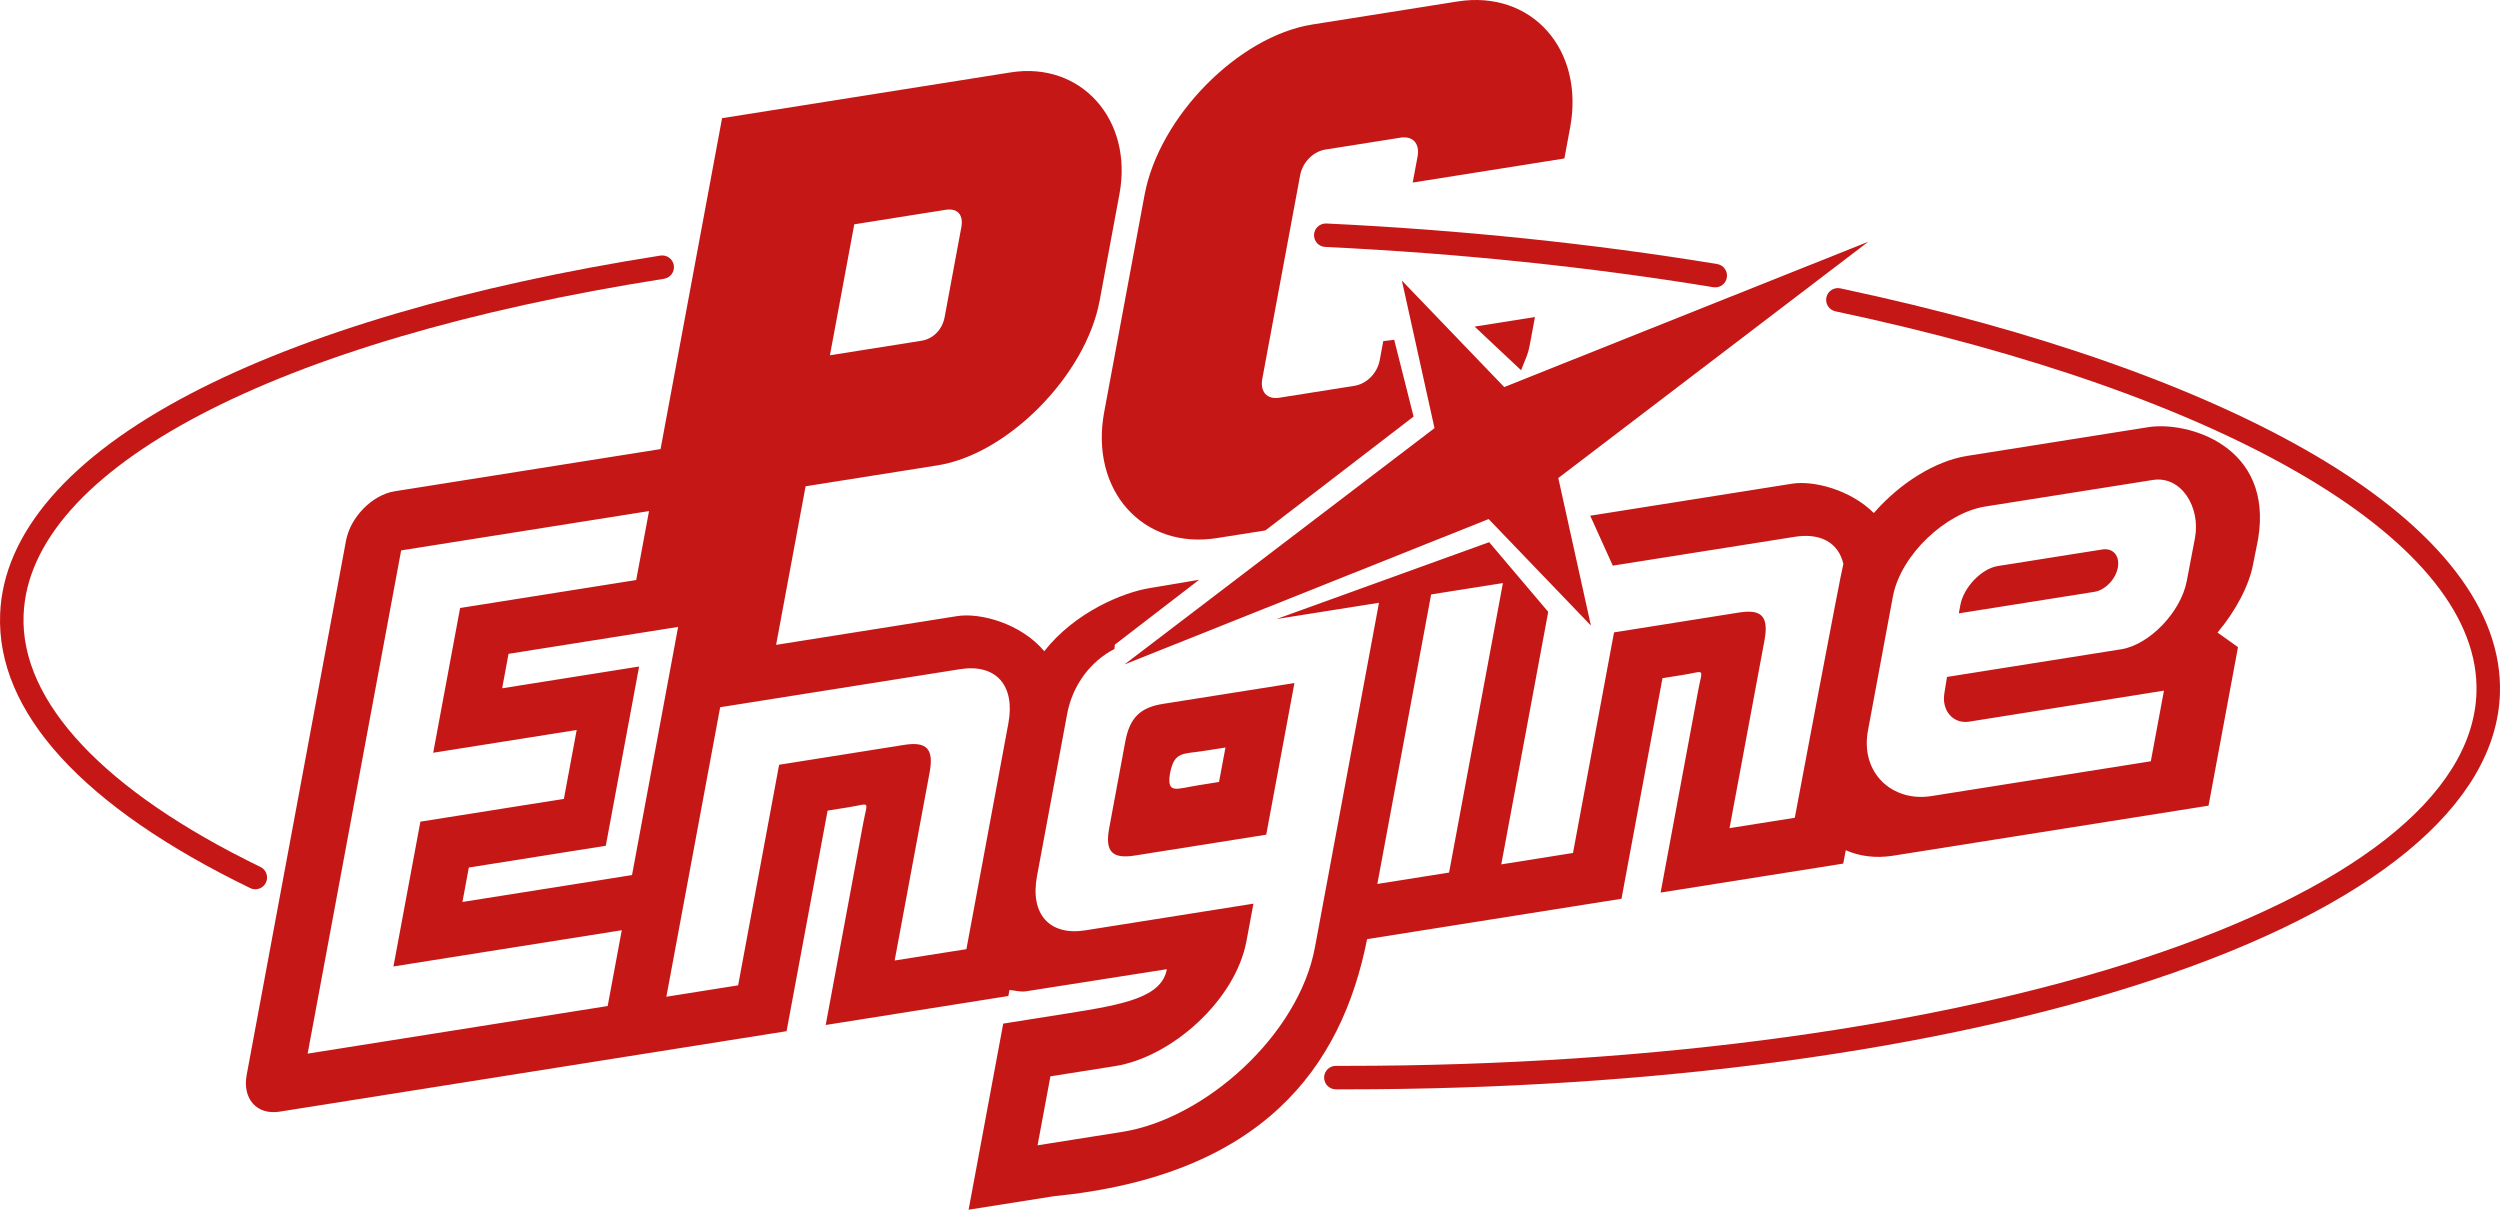
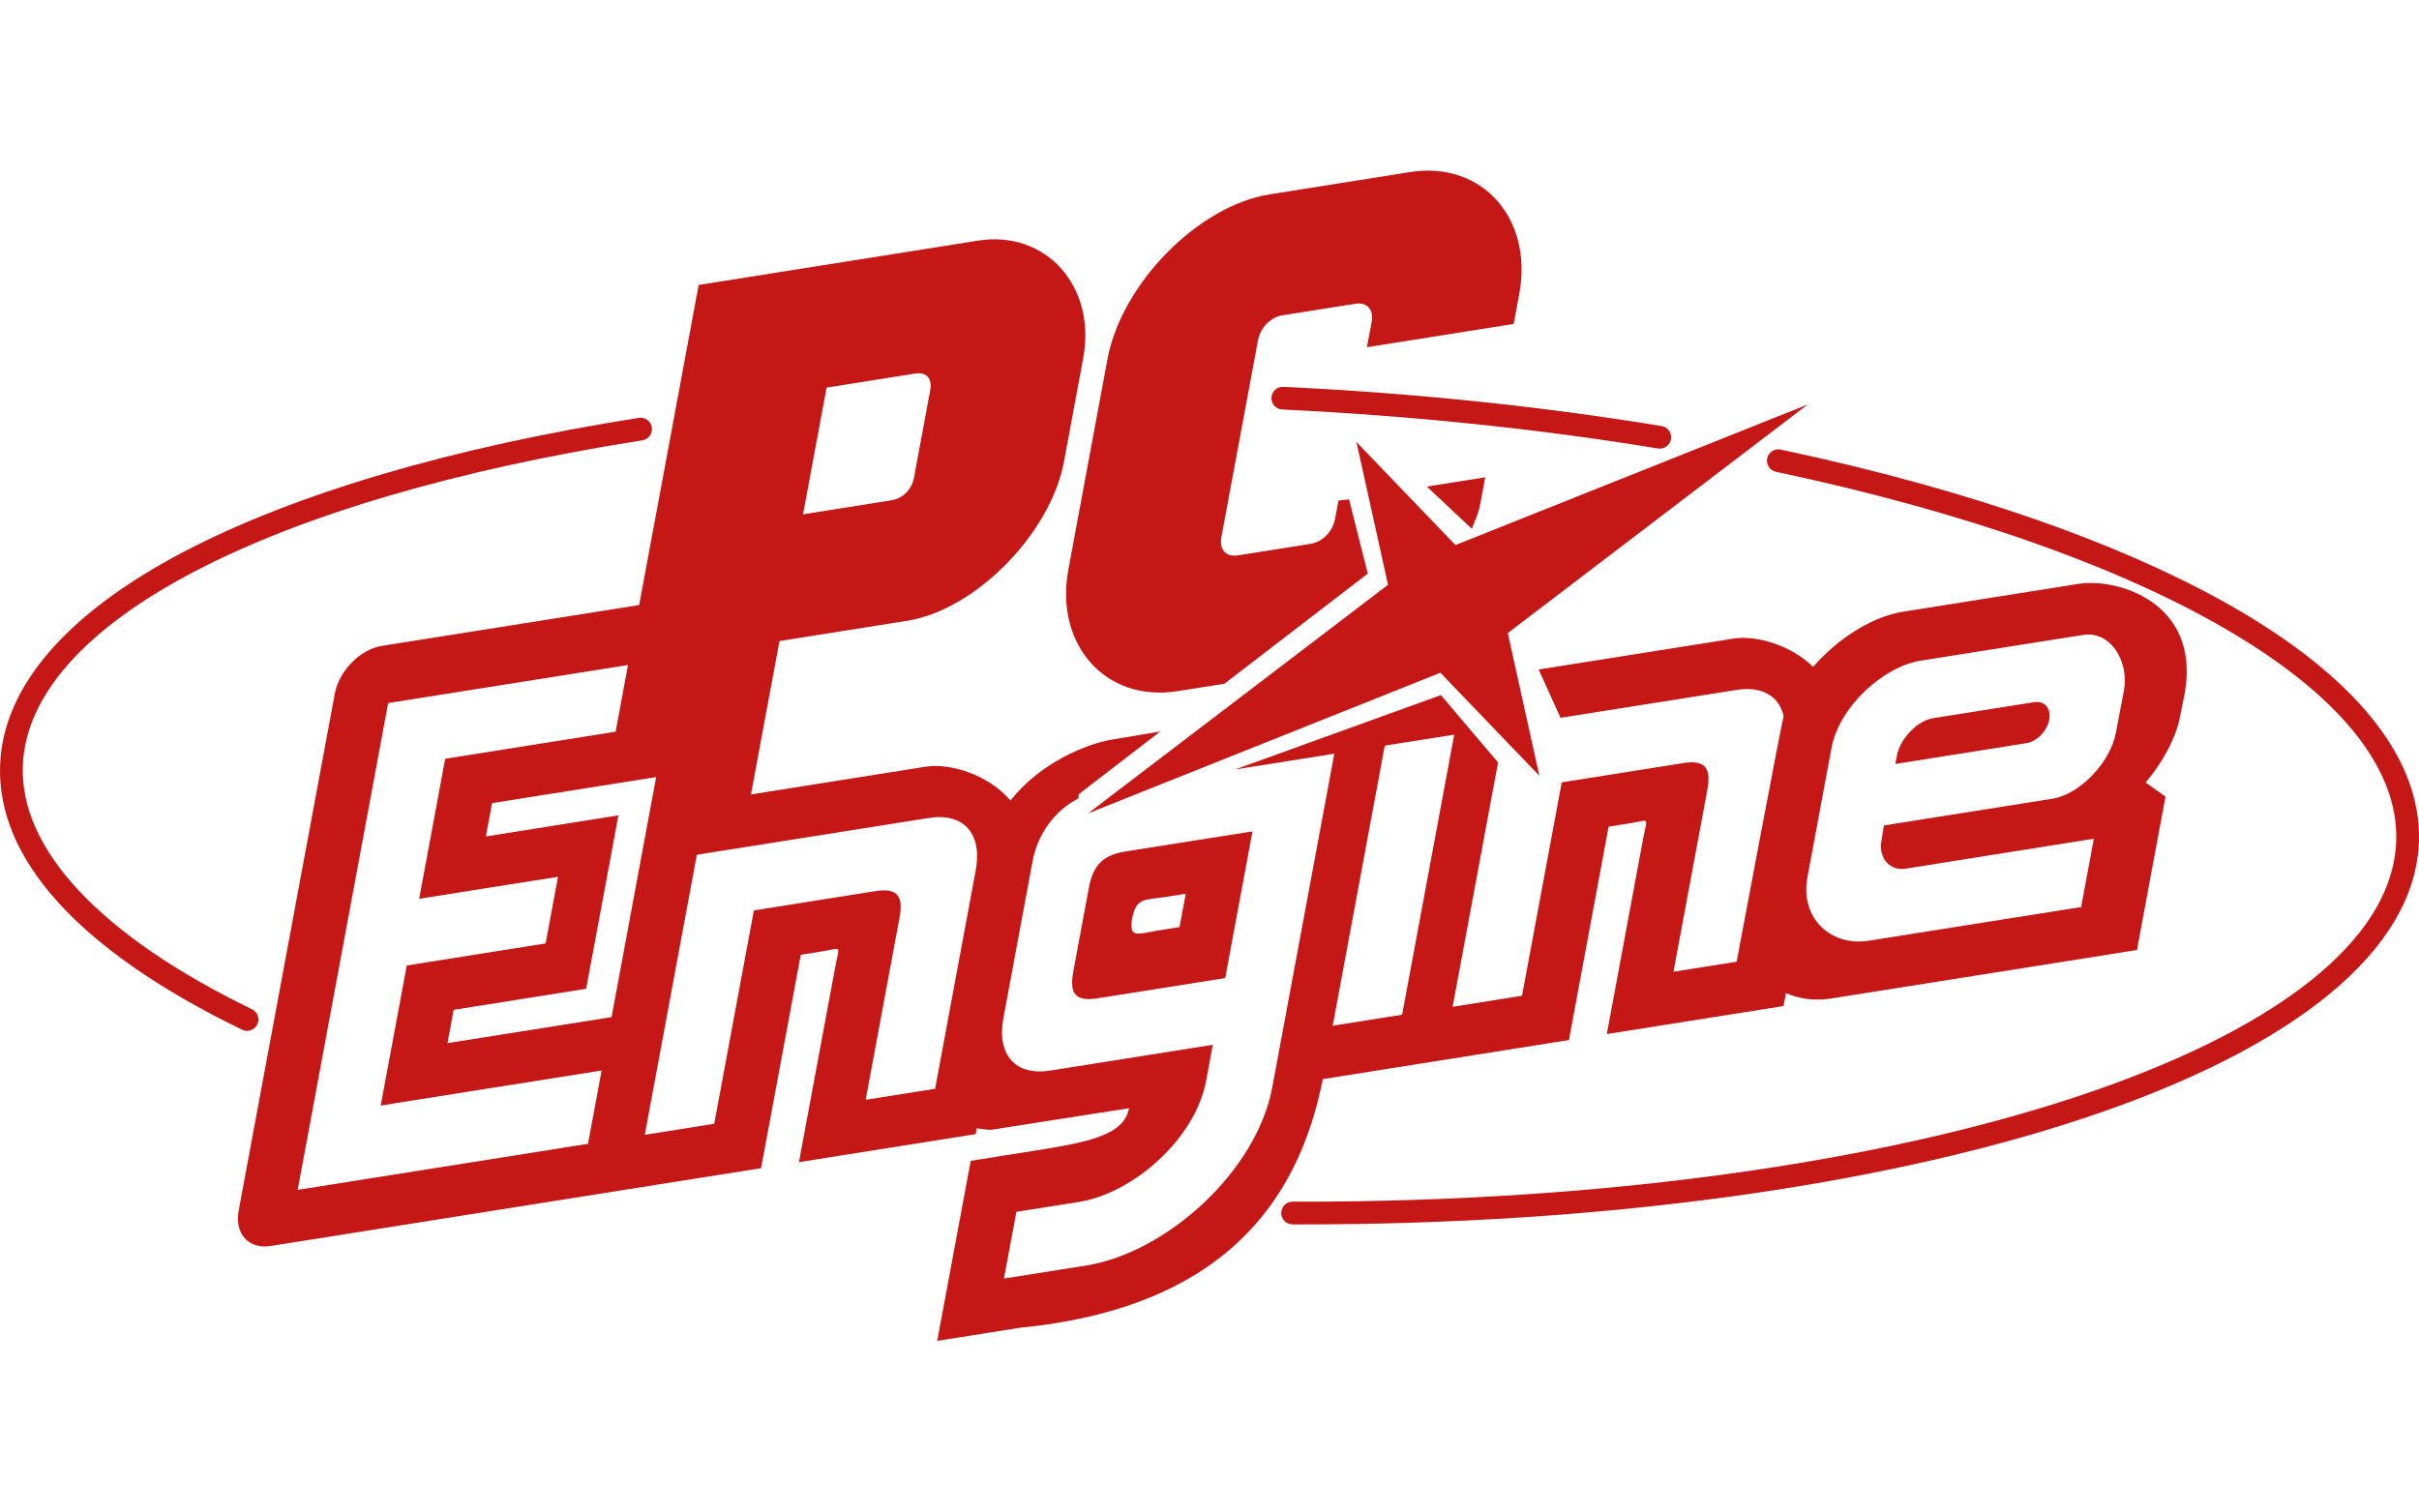
- <svg xmlns="http://www.w3.org/2000/svg" version="1.2" baseProfile="tiny" id="Layer_1" x="0px" y="0px" width="566.936px" height="274.332px" viewBox="0 0 566.936 274.332" xml:space="preserve">
-   <g>
-     <g>
-       <path fill="#C61717" d="M57.9,201.665c-0.39,0-0.787-0.088-1.161-0.271C18.76,182.96-0.85,161.473,0.028,139.247    c0.714-18.296,15.645-35.57,43.177-49.959c26.123-13.65,62.969-24.482,106.557-31.33c1.454-0.227,2.815,0.766,3.043,2.218    c0.229,1.452-0.764,2.813-2.217,3.043C62.295,77.085,6.644,106.298,5.35,139.458c-0.777,19.661,18.299,39.957,53.715,57.146    c1.323,0.645,1.875,2.231,1.233,3.561C59.836,201.111,58.888,201.665,57.9,201.665z" />
-     </g>
-     <g>
-       <path fill="#C61717" d="M388.979,65.167c-0.145,0-0.289-0.011-0.436-0.035c-28.057-4.606-57.67-7.681-88.022-9.133    c-1.472-0.069-2.604-1.317-2.533-2.787c0.07-1.468,1.341-2.589,2.787-2.531c30.558,1.463,60.379,4.557,88.636,9.196    c1.447,0.238,2.434,1.607,2.193,3.06C391.388,64.242,390.261,65.167,388.979,65.167z" />
-     </g>
-     <g>
-       <path fill="#C61717" d="M305.16,247.033c-0.746,0-1.486,0-2.232-0.003c-1.471-0.003-2.655-1.198-2.651-2.671    c0.005-1.467,1.19-2.652,2.658-2.652c0.004,0,0.008,0,0.013,0c0.73,0.002,1.479,0.002,2.215,0.002    c142.504,0.002,254.953-37.04,256.436-84.646c0.521-16.658-12.861-33.561-38.709-48.873    c-25.734-15.251-62.619-28.25-106.66-37.589c-1.438-0.306-2.355-1.72-2.053-3.157c0.303-1.439,1.721-2.354,3.158-2.052    c44.6,9.459,82.039,22.674,108.27,38.217c27.615,16.364,41.902,34.907,41.316,53.62c-0.787,25.316-28.754,48.396-78.748,64.975    C439.834,238.23,374.916,247.033,305.16,247.033z" />
-     </g>
-     <polygon fill="#C61717" points="353.382,108.404 423.681,54.818 341.114,87.776 317.91,63.624 325.308,97.091 255.009,150.675    337.58,117.708 360.78,141.861  " />
-     <g>
-       <path fill="#C61717" d="M265.343,175.296c1.008-4.961,2.846-4.239,7.877-5.039l4.683-0.737l-1.458,7.809l-4.683,0.748    C266.731,178.874,264.516,180.22,265.343,175.296z M255.19,168.148l-3.645,19.605c-0.998,5.354,0.62,7.078,5.772,6.264    l29.831-4.732l6.395-34.387l-29.833,4.726C258.555,160.441,256.179,162.796,255.19,168.148z M444.558,137.198l-0.348,1.896    l30.771-4.885c2.429-0.39,4.796-2.845,5.291-5.5c0.485-2.653-1.075-4.492-3.507-4.104l-7.902,1.248l-12.609,2.007l-3.195,0.5    C449.363,128.951,445.308,133.165,444.558,137.198z M228.671,225.867l0.25-1.367c1.058,0.08,2.476,0.489,3.714,0.305l31.98-5.017    c-1.188,6.38-9.615,7.979-22.475,10.017l-14.637,2.325l-7.848,42.202l19.229-3.047c47.345-4.674,65.357-29.143,71.139-58.313    l57.688-9.156l9.295-50.021l4.692-0.75c5.142-0.815,4.384-1.746,3.396,3.597l-8.508,45.77l41.416-6.572l0.567-3.033    c3.126,1.379,6.778,1.865,10.646,1.258l71.625-11.36l6.68-35.953l-4.643-3.306c4.023-4.764,7.158-10.593,8.066-15.485l1.129-5.67    c3.572-21.207-15.979-26.838-24.9-25.42l-41.104,6.521c-7.279,1.156-15.295,6.229-21.127,12.949    c-5.395-5.342-13.721-7.418-18.563-6.649l-45.76,7.259l5.123,11.322l41.27-6.54c5.951-0.948,9.928,1.428,11.019,6.14    c-0.438,1.248-11.019,57.579-11.019,57.579l-14.797,2.349l7.934-42.646c0.982-5.34-0.633-7.067-5.771-6.25l-28.356,4.504    l-9.304,50.021l-16.266,2.589l10.645-57.271l-13.391-15.796l-48.203,17.425l22.846-3.625l0.369-0.051l-14.527,78.155    c-3.691,19.854-24.877,38.84-43.668,41.823l-19.229,3.048l2.916-15.642l14.627-2.313c12.859-2.047,27.336-14.916,29.833-28.375    l1.578-8.468l-38.09,6.041c-8.167,1.298-12.6-3.663-10.993-12.291l6.83-36.741c1.208-6.529,5.282-11.951,10.733-14.769l0.09-0.979    l19.109-14.707l-11.163,1.877c-5.939,0.938-16.953,5.392-23.951,14.317c-5.292-6.313-14.547-8.786-19.759-7.959l-41.055,6.521    l6.69-35.962l29.953-4.752c15.944-2.526,33.586-20.458,36.721-37.301l4.503-24.232c3.135-16.854-8.716-30.104-24.661-27.576    l-65.457,10.384l-13.948,75.041l-60.275,9.565c-5.102,0.81-10.064,5.841-11.062,11.231L55.935,243.79    c-0.999,5.394,2.326,9.112,7.429,8.31l115.008-18.252l9.305-50.021l4.682-0.748c5.152-0.81,4.393-1.735,3.395,3.604l-8.506,45.756    L228.671,225.867z M143.328,198.441l-38.459,6.101l1.448-7.808l31.061-4.938l7.558-40.646l-31.061,4.936l1.447-7.814l38.459-6.104    L143.328,198.441z M141.001,210.951l-3.195,17.191l-68.042,10.795l21.207-114.121l56.211-8.916l-2.906,15.635l-39.937,6.342    l-6.1,32.828l32.539-5.162l-2.905,15.627l-32.539,5.162l-6.11,32.836L141.001,210.951z M219.157,215.247l-16.274,2.571    l7.927-42.633c0.999-5.344-0.619-7.078-5.771-6.262l-28.355,4.504l-9.294,50.021l-16.275,2.586l12.201-65.652l0.379-0.063    l53.984-8.563c8.167-1.299,12.6,3.652,10.993,12.289L219.157,215.247z M324.918,134.741l15.905-2.516l-12.211,65.652    l-16.267,2.578l12.199-65.646L324.918,134.741z M423.604,165.684l5.647-30.372c1.791-9.604,12.113-19.04,20.908-20.438    l38.049-6.029c6.412-1.021,10.865,6.14,9.557,13.147l-1.865,9.774c-1.311,7.009-8.469,14.458-14.875,15.476l-39.498,6.271    l-0.568,3.545c-0.75,4.03,1.926,7.18,5.621,6.59l44.147-7.029l-2.976,16.02l-49.801,7.896    C429.154,181.927,421.826,175.296,423.604,165.684z M188.206,80.568l5.522-29.703l20.707-3.285    c2.716-0.43,4.104,1.119,3.564,3.983l-3.774,20.329c-0.54,2.875-2.596,4.961-5.312,5.391L188.206,80.568z" />
-       <g>
-         <path fill="#C61717" d="M320.565,94.466l-4.396-17.412l-2.479,0.299l-0.797,4.293c-0.552,2.977-2.943,5.4-5.753,5.852     l-17.015,2.695c-2.808,0.449-4.414-1.348-3.862-4.323l8.575-46.117c0.55-2.965,2.943-5.392,5.748-5.841l17.02-2.695     c2.807-0.448,4.412,1.349,3.857,4.313l-1.098,5.87l34.396-5.462l1.308-7.029c3.296-17.741-8.767-31.229-25.562-28.574     l-32.906,5.223c-16.782,2.666-34.753,20.917-38.047,38.658l-9.154,49.243c-3.295,17.741,8.766,31.229,25.56,28.564l11-1.737     L320.565,94.466z" />
-         <path fill="#C61717" d="M344.946,83.962c0.897-2.416,1.519-3.334,1.979-5.812l1.168-6.26l-13.688,2.176L344.946,83.962z" />
-       </g>
-     </g>
+ <svg xmlns="http://www.w3.org/2000/svg" version="1.2" width="566.94" height="354.331">
+   <path d="M57.901 241.664c-.39 0-.787-.088-1.16-.27-37.98-18.436-57.59-39.923-56.713-62.149.714-18.296 15.645-35.57 43.177-49.959 26.123-13.65 62.97-24.482 106.557-31.33a2.663 2.663 0 0 1 .826 5.261C62.296 117.084 6.645 146.298 5.351 179.458c-.777 19.66 18.3 39.956 53.715 57.145a2.665 2.665 0 0 1-1.165 5.061zm331.08-136.498c-.146 0-.29-.01-.437-.035-28.057-4.606-57.67-7.68-88.022-9.133a2.66 2.66 0 0 1-2.533-2.787c.07-1.468 1.341-2.589 2.787-2.53 30.558 1.462 60.38 4.556 88.636 9.195a2.661 2.661 0 0 1-.432 5.29zm-83.82 181.866c-.746 0-1.486 0-2.232-.003a2.657 2.657 0 0 1-2.65-2.67 2.657 2.657 0 0 1 2.657-2.653h.013c.73.002 1.48.002 2.215.002 142.504.002 254.953-37.04 256.436-84.646.521-16.658-12.86-33.56-38.709-48.873-25.734-15.25-62.619-28.25-106.66-37.589a2.667 2.667 0 0 1-2.053-3.157 2.665 2.665 0 0 1 3.158-2.052c44.6 9.46 82.04 22.674 108.27 38.217 27.615 16.364 41.902 34.907 41.316 53.62-.787 25.316-28.754 48.396-78.748 64.975-48.339 16.026-113.257 24.83-183.013 24.83z" fill="#c61717" />
+   <path d="M341.115 127.775l-23.204-24.152 7.398 33.467-70.299 53.584 82.571-32.967 23.2 24.153-7.398-33.457 70.3-53.586z" fill="#c61717" />
+   <g fill="#c61717">
+     <path d="M265.344 215.295c1.008-4.96 2.846-4.239 7.877-5.039l4.683-.737-1.458 7.81-4.683.747c-5.03.797-7.246 2.143-6.419-2.78zm-10.153-7.148l-3.645 19.605c-.998 5.354.62 7.078 5.772 6.264l29.831-4.732 6.395-34.387-29.833 4.726c-5.155.817-7.53 3.172-8.52 8.524zm189.368-30.95l-.348 1.896 30.771-4.885c2.43-.39 4.796-2.845 5.291-5.5.485-2.653-1.075-4.492-3.507-4.104l-7.902 1.248-12.609 2.007-3.195.5c-3.696.591-7.75 4.805-8.5 8.838zm-215.887 88.67l.25-1.368c1.058.08 2.476.49 3.714.305l31.98-5.017c-1.188 6.38-9.615 7.98-22.475 10.017l-14.637 2.325-7.848 42.202 19.23-3.047c47.344-4.674 65.356-29.143 71.138-58.313l57.688-9.156 9.295-50.02 4.692-.75c5.142-.816 4.384-1.747 3.396 3.596l-8.508 45.77 41.416-6.572.567-3.033c3.126 1.38 6.778 1.865 10.646 1.258l71.625-11.36 6.68-35.953-4.643-3.306c4.023-4.764 7.158-10.593 8.066-15.485l1.13-5.67c3.571-21.207-15.98-26.838-24.9-25.42l-41.105 6.521c-7.279 1.156-15.295 6.23-21.127 12.95-5.395-5.343-13.72-7.419-18.563-6.65l-45.76 7.26 5.123 11.321 41.27-6.54c5.951-.948 9.928 1.428 11.02 6.14-.439 1.248-11.02 57.58-11.02 57.58l-14.797 2.348 7.934-42.646c.982-5.34-.633-7.067-5.77-6.25l-28.357 4.504-9.304 50.021-16.266 2.59 10.645-57.272-13.39-15.796-48.204 17.425 22.846-3.625.37-.05-14.528 78.154c-3.69 19.854-24.877 38.84-43.668 41.823l-19.229 3.048 2.916-15.642 14.627-2.313c12.86-2.047 27.336-14.916 29.833-28.375l1.578-8.468-38.09 6.041c-8.167 1.298-12.6-3.663-10.993-12.29l6.83-36.742c1.208-6.529 5.282-11.95 10.733-14.769l.09-.979 19.11-14.707-11.164 1.877c-5.939.938-16.953 5.392-23.95 14.317-5.293-6.313-14.548-8.786-19.76-7.959L176 186.238l6.69-35.962 29.953-4.752c15.944-2.526 33.586-20.458 36.721-37.3l4.503-24.233c3.135-16.854-8.716-30.104-24.66-27.576L163.747 66.8l-13.946 75.04-60.275 9.565c-5.102.81-10.064 5.841-11.062 11.231L55.936 283.79c-.999 5.394 2.326 9.112 7.43 8.31l115.007-18.252 9.305-50.02 4.682-.749c5.152-.81 4.393-1.735 3.395 3.604l-8.506 45.756zM143.33 238.44l-38.459 6.101 1.448-7.808 31.061-4.938 7.558-40.646-31.06 4.936 1.446-7.814 38.46-6.104zm-2.327 12.51l-3.195 17.191-68.042 10.795 21.207-114.12 56.211-8.917-2.906 15.635-39.937 6.342-6.1 32.828 32.54-5.162-2.906 15.627-32.539 5.162-6.11 32.836zm78.156 4.296l-16.274 2.571 7.927-42.633c1-5.344-.619-7.078-5.77-6.262l-28.356 4.504-9.294 50.021-16.275 2.586 12.201-65.652.38-.063 53.983-8.563c8.167-1.299 12.6 3.652 10.993 12.29zM324.92 174.74l15.905-2.516-12.21 65.652-16.268 2.578 12.2-65.646zm98.686 30.943l5.647-30.372c1.791-9.604 12.113-19.04 20.908-20.438l38.05-6.029c6.411-1.02 10.864 6.14 9.556 13.147l-1.865 9.774c-1.31 7.01-8.469 14.458-14.875 15.476l-39.498 6.271-.568 3.545c-.75 4.03 1.926 7.18 5.621 6.59l44.147-7.029-2.976 16.02-49.8 7.896c-8.797 1.392-16.125-5.239-14.347-14.85zm-235.398-85.116l5.522-29.703 20.707-3.285c2.716-.43 4.104 1.12 3.564 3.983l-3.774 20.33c-.54 2.874-2.596 4.96-5.312 5.39z" />
+     <path d="M320.566 134.465l-4.396-17.412-2.479.3-.797 4.292c-.552 2.977-2.943 5.4-5.753 5.852l-17.015 2.695c-2.808.45-4.414-1.348-3.862-4.323l8.575-46.117c.55-2.965 2.943-5.392 5.748-5.84l17.02-2.696c2.807-.448 4.412 1.35 3.857 4.313l-1.098 5.87 34.396-5.462 1.308-7.029c3.296-17.74-8.767-31.229-25.562-28.574l-32.906 5.223c-16.782 2.666-34.753 20.917-38.047 38.658l-9.154 49.243c-3.295 17.741 8.766 31.23 25.56 28.564l11-1.737zm24.381-10.504c.897-2.416 1.52-3.334 1.98-5.812l1.167-6.26-13.688 2.176z" />
  </g>
</svg>
